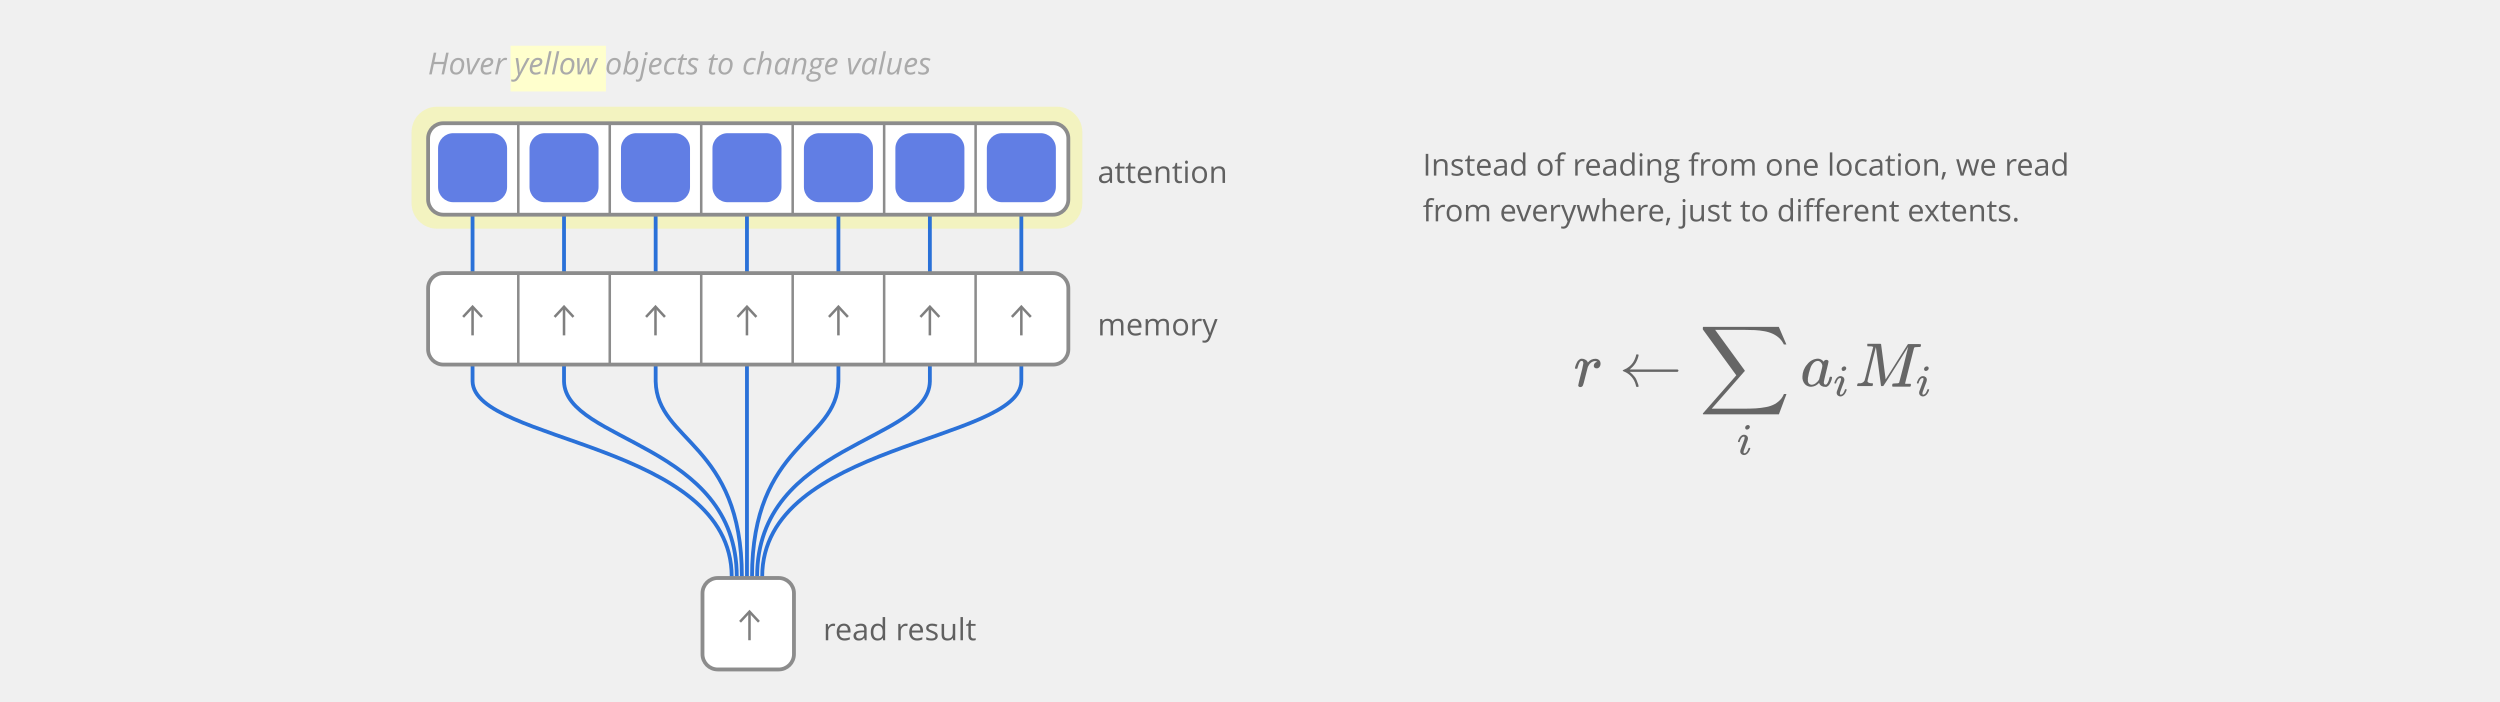
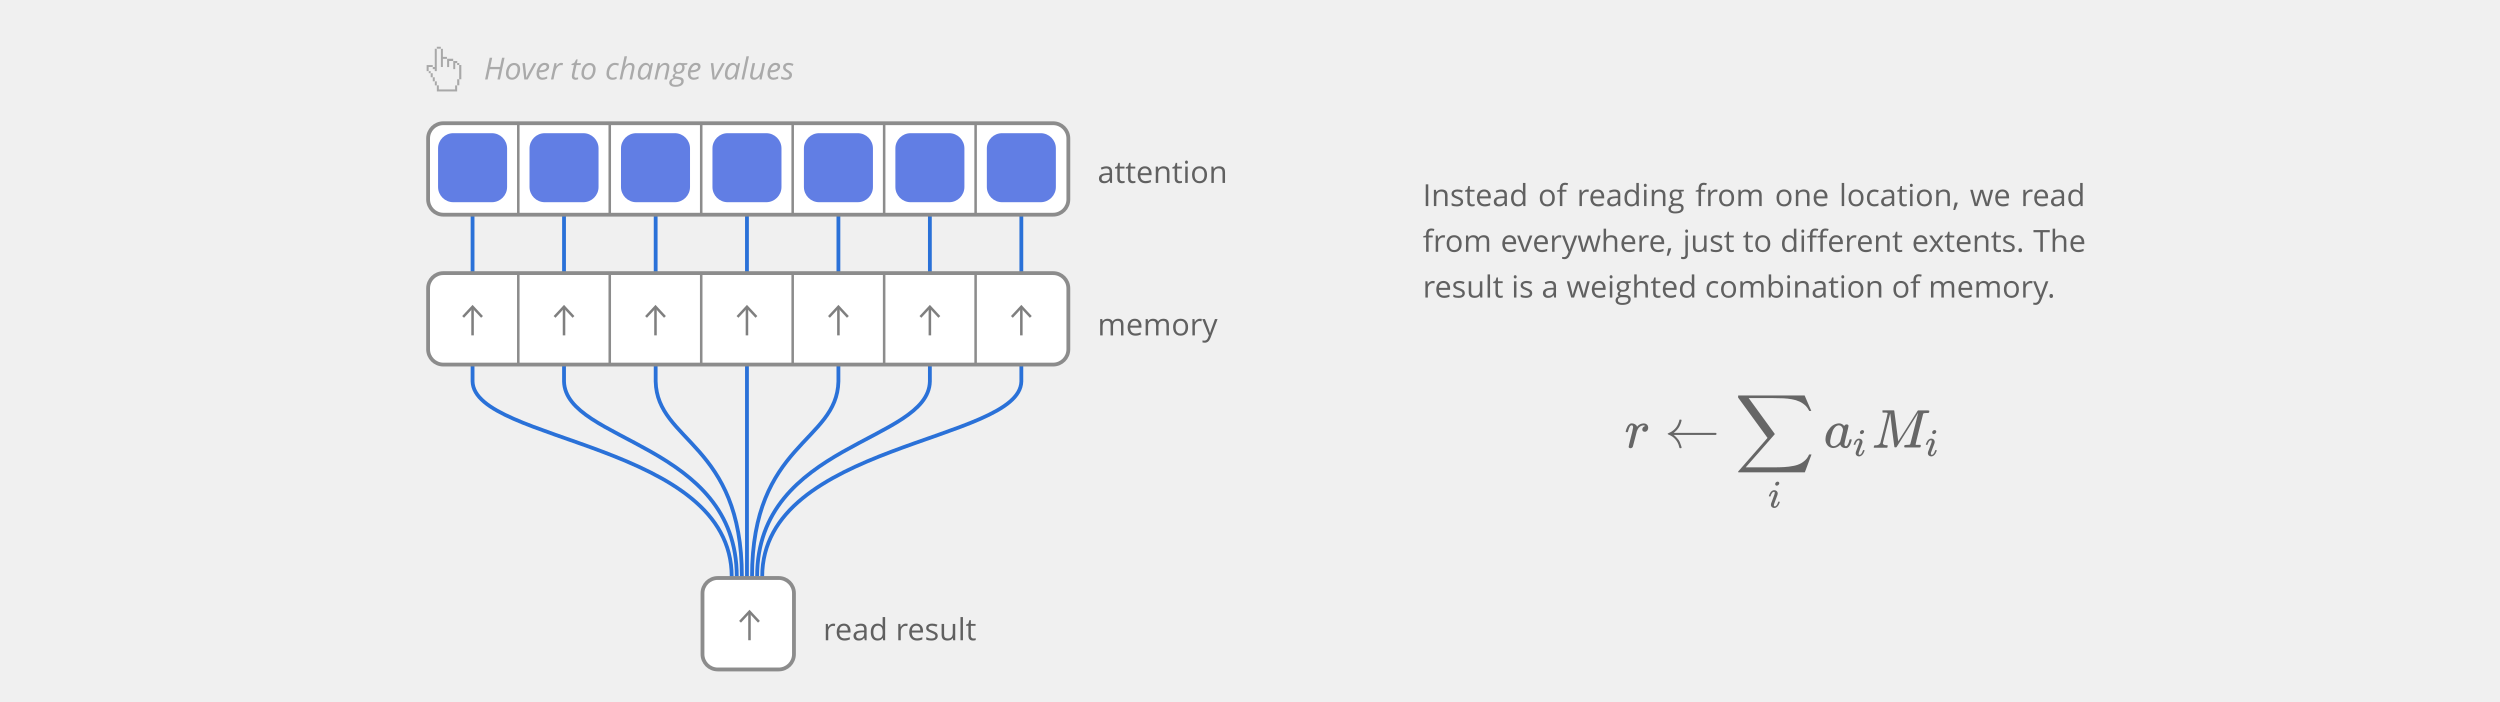
- <svg xmlns="http://www.w3.org/2000/svg" xmlns:xlink="http://www.w3.org/1999/xlink" id="background" width="984" height="276" viewBox="0 0 984 276">
+ <svg xmlns="http://www.w3.org/2000/svg" xmlns:xlink="http://www.w3.org/1999/xlink" id="edges" width="984" height="276" viewBox="0 0 984 276">
  <defs>
    <symbol id="array-7" data-name="array-7" viewBox="0 0 253.5 37.5">
      <rect x="0.75" y="0.75" width="252" height="36" rx="6" ry="6" fill="#fff" stroke="#8c8c8c" stroke-miterlimit="10" stroke-width="1.5" />
      <line x1="36.25" y1="36.75" x2="36.25" y2="0.75" fill="none" stroke="#8c8c8c" stroke-miterlimit="10" />
      <line x1="72.25" y1="36.75" x2="72.25" y2="0.75" fill="none" stroke="#8c8c8c" stroke-miterlimit="10" />
      <line x1="108.25" y1="36.75" x2="108.25" y2="0.75" fill="none" stroke="#8c8c8c" stroke-miterlimit="10" />
      <line x1="144.25" y1="36.75" x2="144.25" y2="0.75" fill="none" stroke="#8c8c8c" stroke-miterlimit="10" />
      <line x1="180.25" y1="36.75" x2="180.25" y2="0.75" fill="none" stroke="#8c8c8c" stroke-miterlimit="10" />
      <line x1="216.25" y1="36.75" x2="216.25" y2="0.75" fill="none" stroke="#8c8c8c" stroke-miterlimit="10" />
    </symbol>
    <symbol id="array-1" data-name="array-1" viewBox="0 0 37.5 37.5">
      <rect x="0.75" y="0.75" width="36" height="36" rx="6" ry="6" fill="#fff" stroke="#8c8c8c" stroke-miterlimit="10" stroke-width="1.5" />
    </symbol>
    <symbol id="array-vector" data-name="array-vector" viewBox="0 0 36 36">
      <rect width="36" height="36" fill="#d8c2f2" opacity="0" />
      <g opacity="0.5">
        <g>
          <line x1="18" y1="24" x2="18" y2="13.08" fill="none" stroke="#000" stroke-miterlimit="10" />
          <polygon points="22.09 16.4 21.36 17.08 18 13.47 14.64 17.08 13.91 16.4 18 12 22.09 16.4" />
        </g>
      </g>
    </symbol>
    <symbol id="array-positive-value" data-name="array-positive-value" viewBox="0 0 36 36">
      <rect width="36" height="36" fill="#0080f7" opacity="0" />
      <rect x="4.42" y="4.42" width="27.17" height="27.17" rx="6" ry="6" fill="#3a5edd" opacity="0.8" />
    </symbol>
  </defs>
-   <g id="_Group_" data-name="&lt;Group&gt;" opacity="0.2">
-     <rect x="162" y="42" width="264" height="48" rx="10" ry="10" opacity="0.04" />
-     <rect x="162" y="42" width="264" height="48" rx="10" ry="10" fill="#ff0" />
-   </g>
  <g id="paths">
    <path id="edge0" d="M186,84v66.12c0.56,24,102,24.22,102,76.88" fill="none" stroke="#2a71d8" stroke-miterlimit="10" stroke-width="1.5" />
    <path id="edge1" d="M222,84v66.12c0.56,24,68,24.22,68,76.88" fill="none" stroke="#2a71d8" stroke-miterlimit="10" stroke-width="1.5" />
    <path id="edge2" d="M258.07,84v66.12c0.56,24,33.93,24.22,33.93,76.88" fill="none" stroke="#2a71d8" stroke-miterlimit="10" stroke-width="1.5" />
    <path id="edge3" d="M294,84V228" fill="none" stroke="#2a71d8" stroke-miterlimit="10" stroke-width="1.5" />
    <path id="edge4" d="M330,84v66.12c-0.56,24-34,24.22-34,76.88" fill="none" stroke="#2a71d8" stroke-miterlimit="10" stroke-width="1.5" />
    <path id="edge5" d="M366,84v66.12c-0.56,24-68,24.22-68,76.88" fill="none" stroke="#2a71d8" stroke-miterlimit="10" stroke-width="1.5" />
    <path id="edge6" d="M402,84v66.12c-0.56,24-102,24.22-102,76.88" fill="none" stroke="#2a71d8" stroke-miterlimit="10" stroke-width="1.5" />
  </g>
-   <rect x="200.95" y="18" width="37.55" height="18" fill="#ffffcd" />
  <use id="array-7-3" data-name="array-7" width="253.5" height="37.5" transform="translate(167.75 47.75)" xlink:href="#array-7" />
  <use id="array-7-6" data-name="array-7" width="253.5" height="37.5" transform="translate(167.75 106.75)" xlink:href="#array-7" />
  <use id="array-1-3" data-name="array-1" width="37.5" height="37.5" transform="translate(275.75 226.75)" xlink:href="#array-1" />
  <g opacity="0.6">
    <text transform="translate(432 72)" font-size="12" font-family="Open Sans">attention</text>
  </g>
-   <text transform="translate(168.42 29.28)" font-size="12" fill="#aaa" font-family="Open Sans" font-style="italic">Hover yellow objects to change values</text>
+   <text transform="translate(190.42 31.28)" font-size="12" fill="#aaa" font-family="Open Sans" font-style="italic">Hover to change values</text>
  <g opacity="0.6">
    <text transform="translate(432 132)" font-size="12" font-family="Open Sans">memory</text>
  </g>
  <g opacity="0.6">
    <text transform="translate(324 252)" font-size="12" font-family="Open Sans">read result</text>
  </g>
  <use id="read-result" width="36" height="36" transform="translate(277 228)" xlink:href="#array-vector" />
  <g id="attention">
    <use id="array-positive-value-3" data-name="array-positive-value" width="36" height="36" transform="translate(168 48)" xlink:href="#array-positive-value" />
    <use width="36" height="36" transform="translate(204 48)" xlink:href="#array-positive-value" />
    <use width="36" height="36" transform="translate(240 48)" xlink:href="#array-positive-value" />
    <use width="36" height="36" transform="translate(276 48)" xlink:href="#array-positive-value" />
    <use width="36" height="36" transform="translate(312 48)" xlink:href="#array-positive-value" />
    <use width="36" height="36" transform="translate(348 48)" xlink:href="#array-positive-value" />
    <use width="36" height="36" transform="translate(384 48)" xlink:href="#array-positive-value" />
  </g>
  <g id="memory">
    <use width="36" height="36" transform="translate(168 108)" xlink:href="#array-vector" />
    <use width="36" height="36" transform="translate(204 108)" xlink:href="#array-vector" />
    <use width="36" height="36" transform="translate(240 108)" xlink:href="#array-vector" />
    <use width="36" height="36" transform="translate(276 108)" xlink:href="#array-vector" />
    <use width="36" height="36" transform="translate(312 108)" xlink:href="#array-vector" />
    <use width="36" height="36" transform="translate(348 108)" xlink:href="#array-vector" />
    <use id="array-vector-17" data-name="array-vector" width="36" height="36" transform="translate(384 108)" xlink:href="#array-vector" />
  </g>
+   <g id="LwC7Nw" opacity="0.3">
+     <g>
+       <path d="M170.32,26.38c0-.12,0-0.25,0-0.37s0-.27,0-0.41h-2.41V28h0.8V26.39h1.18l0.43,0V27.2h0.79V28h0.8V27.9q0-3.15,0-6.3,0-1.21,0-2.42h1.59V18.39h-1.59v0.78h-0.8v7.19h-0.79Zm5.62-3.2a0.59,0.59,0,0,1,0-.1c0-.2,0-0.39,0-0.59,0,0,0-.06,0-0.1h-1.59V19.2h-0.8v7.18h0.8v-3.2h1.62s0,0.08,0,.12q0,1.48,0,3s0,0.09,0,.14h0.8V24h1.61v3.2h0.79V24.77l0.75,0s0,0,0,.07c0,0.19,0,.38,0,0.57s0,0.09,0,.14h0.72a0.07,0.07,0,0,1,.08.08c0,0.31,0,.63,0,0.94q0,2.24,0,4.48s0,0.07,0,.11h-0.79s0,0,0,.06q0,1.13,0,2.26s0,0.06,0,.08h-0.81v1.58h-6.4v-1.6h-0.8V32h-0.78a15,15,0,0,0,0,1.6h0.79V36c2.69,0,5.35,0,8,0,0-.13,0-0.25,0-0.36,0-.61,0-1.22,0-1.83a2,2,0,0,0,0-.21h0.71c0.07,0,.09,0,0.09-0.09,0-.59,0-1.17,0-1.76,0-.17,0-0.34,0-0.53l0.39,0h0.4V25.58h-0.8V24.8h-0.8V24h-1.61V23.2h-2.06Zm-5.63,7.23V32H171a0.09,0.09,0,0,0,.11-0.1c0-.43,0-0.85,0-1.28,0-.07,0-0.15,0-0.23h-0.8v-1.6h-0.81V28h-0.77a3.55,3.55,0,0,0,0,.81h0.76s0,0.06,0,.09c0,0.18,0,.36,0,0.54s0,0.59,0,.89a0.06,0.06,0,0,0,.07.07h0.73Z" fill="#fff" />
+       <path d="M179.94,33.6s0-.06,0-0.08q0-1.13,0-2.26s0,0,0-.06h0.79s0-.07,0-0.11q0-2.24,0-4.48c0-.31,0-0.63,0-0.94a0.07,0.07,0,0,0-.08-0.08h-0.72c0-.05,0-0.1,0-0.14s0-.38,0-0.57c0,0,0-.07,0-0.07l-0.75,0v2.41h-0.79V24h-1.61v2.39h-0.8s0-.09,0-0.14q0-1.48,0-3s0-.08,0-0.12h0l0.33,0h2.06V24h1.61V24.8h0.8v0.79h0.8V31.2h-0.4l-0.39,0c0,0.19,0,.36,0,0.53,0,0.59,0,1.17,0,1.76,0,0.07,0,.09-0.09.09h-0.71Z" />
+       <path d="M179.94,33.6a2,2,0,0,1,0,.21c0,0.61,0,1.22,0,1.83,0,0.11,0,.23,0,0.36-2.67,0-5.33,0-8,0V33.6h-0.79a15,15,0,0,1,0-1.6h0.78v1.59h0.8v1.6h6.4V33.6h0.81Z" />
+       <path d="M171.92,19.17q0,1.21,0,2.43,0,3.15,0,6.3V28h-0.8V27.2h-0.79V26.38h0.79V19.19h0.8Z" />
+       <path d="M175.95,23.17h-1.62v3.2h-0.8V19.2h0.8v3.18h1.59s0,0.07,0,.1c0,0.2,0,.39,0,0.59a0.58,0.58,0,0,0,0,.1h0Z" />
+       <path d="M170.31,30.4h-0.73a0.06,0.06,0,0,1-.07-0.07c0-.3,0-0.59,0-0.89s0-.36,0-0.54c0,0,0-.05,0-0.09h-0.76a3.55,3.55,0,0,1,0-.81h0.77v0.8h0.81v1.6h0.8c0,0.08,0,.16,0,0.23,0,0.43,0,.85,0,1.28a0.09,0.09,0,0,1-.11.1h-0.69V30.4Z" />
+       <path d="M170.33,26.38l-0.43,0h-1.18V28h-0.8V25.6h2.41c0,0.14,0,.28,0,0.41s0,0.25,0,.37h0Z" />
+       <path d="M171.92,19.17V18.39h1.59v0.78h-1.59Z" />
+     </g>
+   </g>
  <g opacity="0.6">
-     <text transform="translate(560 69.12)" font-size="12" font-family="Open Sans">Instead of reading from one location, we read <tspan x="0" y="18">from everywhere, just to different extents.</tspan>
+     <text transform="translate(560 81.12)" font-size="12" font-family="Open Sans">Instead<tspan x="41.43" y="0"> </tspan>
+       <tspan x="45.39" y="0">of</tspan>
+       <tspan x="56.7" y="0"> </tspan>
+       <tspan x="60.65" y="0">reading</tspan>
+       <tspan x="103.29" y="0"> </tspan>
+       <tspan x="107.24" y="0">from</tspan>
+       <tspan x="134.62" y="0"> </tspan>
+       <tspan x="138.57" y="0">one</tspan>
+       <tspan x="159.92" y="0"> </tspan>
+       <tspan x="163.87" y="0">location,</tspan>
+       <tspan x="211.37" y="0"> </tspan>
+       <tspan x="215.32" y="0">we</tspan>
+       <tspan x="231.39" y="0"> </tspan>
+       <tspan x="235.34" y="0">read </tspan>
+       <tspan x="0" y="18">from</tspan>
+       <tspan x="27.38" y="18"> </tspan>
+       <tspan x="30.64" y="18">everywhere,</tspan>
+       <tspan x="99.07" y="18"> </tspan>
+       <tspan x="102.34" y="18">just</tspan>
+       <tspan x="122.7" y="18"> </tspan>
+       <tspan x="125.97" y="18">to</tspan>
+       <tspan x="137.46" y="18"> </tspan>
+       <tspan x="140.72" y="18">different</tspan>
+       <tspan x="189.22" y="18"> </tspan>
+       <tspan x="192.49" y="18">extents.</tspan>
+       <tspan x="236.99" y="18"> </tspan>
+       <tspan x="240.26" y="18">The </tspan>
+       <tspan x="0" y="36">result is a weighted combination of memory.</tspan>
    </text>
  </g>
-   <path d="M619.91,145a1.71,1.71,0,0,0,0-.2l0.12-.54a4.64,4.64,0,0,1,.25-0.76q0.15-.35.37-0.81a2.63,2.63,0,0,1,.49-0.74,5.53,5.53,0,0,1,.64-0.54,1.12,1.12,0,0,1,.81-0.22,2.59,2.59,0,0,1,1.26.3,3,3,0,0,1,.76.54,1.06,1.06,0,0,1,.27.49,0.26,0.26,0,0,0,.07.15,0.87,0.87,0,0,0,.2-0.17,3.63,3.63,0,0,1,2.74-1.28H628a1.93,1.93,0,0,1,1.78,1,2.34,2.34,0,0,1,.2.91,2,2,0,0,1-.32,1.18,1.53,1.53,0,0,1-.64.57,1.39,1.39,0,0,1-.62.1,1.12,1.12,0,0,1-.79-0.27,0.92,0.92,0,0,1-.3-0.72,1.6,1.6,0,0,1,1.38-1.58,1.88,1.88,0,0,0-.89-0.32,3.18,3.18,0,0,0-2.54,1.83,3.28,3.28,0,0,0-.37.81q-0.12.42-.84,3.28-0.84,3.45-1,3.68a1.1,1.1,0,0,1-1.06.67,0.84,0.84,0,0,1-.52-0.15,0.89,0.89,0,0,1-.27-0.3,0.37,0.37,0,0,1,0-.25q0-.32,1-4.24a42.9,42.9,0,0,0,1-4.37q0-1-.64-1a1.06,1.06,0,0,0-.89.69,7.17,7.17,0,0,0-.59,1.5,7,7,0,0,1-.27.89,0.82,0.82,0,0,1-.39,0h-0.35A0.41,0.41,0,0,1,619.91,145Z" fill="#666" />
-   <path d="M660.64,145.6v0.27a0.61,0.61,0,0,1-.37.49H641.43l0.42,0.35a6.74,6.74,0,0,1,.72.67q0.35,0.37.81,0.91a5,5,0,0,1,.81,1.38q0.35,0.84.64,1.75a2.77,2.77,0,0,1,.12.62q0,0.27-.49.27h-0.25a0.2,0.2,0,0,1-.15-0.1,1,1,0,0,1-.12-0.22,2.39,2.39,0,0,1-.1-0.47,7.53,7.53,0,0,0-1.68-3.21,7.61,7.61,0,0,0-3-2.1,1,1,0,0,1-.44-0.27,0.29,0.29,0,0,1,.1-0.25,1.64,1.64,0,0,1,.35-0.17,7.58,7.58,0,0,0,2.1-1.23,7.32,7.32,0,0,0,1.41-1.5,8.49,8.49,0,0,0,.79-1.46,12.1,12.1,0,0,0,.42-1.13l0.07-.42a1.82,1.82,0,0,1,.07-0.2,0.27,0.27,0,0,1,.12-0.1,0.76,0.76,0,0,1,.32,0q0.49,0,.49.27a2.77,2.77,0,0,1-.12.62,10.39,10.39,0,0,1-.62,1.7,7.12,7.12,0,0,1-.79,1.33q-0.42.54-.76,0.91a7.36,7.36,0,0,1-.74.69l-0.49.42h18.85a0.61,0.61,0,0,1,.37.49V145.6Z" fill="#666" />
-   <path d="M670.36,128.65s5,0,14.93,0h14.85l1.43,3.33q1.46,3.4,1.55,3.6h-1l-0.17-.35a8.34,8.34,0,0,0-1.38-1.92,10.35,10.35,0,0,0-2.74-1.9,13.51,13.51,0,0,0-3.48-1.06,28.7,28.7,0,0,0-3.73-.42q-1.75-.07-4.51-0.1H675.08l0.2,0.27q11.42,15.62,11.47,15.76a0.22,0.22,0,0,1,0,.15l-6.51,7.45-6.51,7.4s1.74,0,5.21,0h3.48q2.2,0,3.16,0,3.36,0,5.43-.12a31.69,31.69,0,0,0,4.12-.52,11.36,11.36,0,0,0,3.48-1.21,9.25,9.25,0,0,0,2.54-2.15,7.82,7.82,0,0,0,1-1.78h1s-0.06.19-.17,0.52-0.32.86-.62,1.6-0.55,1.43-.76,2.07l-1.43,3.82-14.83,0q-14.85,0-14.93,0a0.21,0.21,0,0,1-.15-0.22,0.38,0.38,0,0,1,0-.15l13.15-15s-0.27-.39-0.81-1.11-1.41-1.91-2.59-3.55-2.25-3.11-3.21-4.39l-6.56-9,0-.37A0.8,0.8,0,0,1,670.36,128.65Z" fill="#666" />
-   <path d="M684.05,173.8a1.91,1.91,0,0,1,.16-0.54,8.37,8.37,0,0,1,.42-0.89,2.88,2.88,0,0,1,.77-0.89,1.58,1.58,0,0,1,1-.38,1.65,1.65,0,0,1,1.13.4,1.42,1.42,0,0,1,.47,1.08,3.38,3.38,0,0,1-.24,1q-0.24.68-.7,1.83t-0.73,2a2.86,2.86,0,0,0-.09.56q0,0.44.3,0.44a1.15,1.15,0,0,0,.33-0.05,1.19,1.19,0,0,0,.4-0.24,2.36,2.36,0,0,0,.47-0.61,5.07,5.07,0,0,0,.44-1,0.72,0.72,0,0,1,.09-0.24,0.64,0.64,0,0,1,.3,0q0.35,0,.35.17a1.91,1.91,0,0,1-.16.54,6.87,6.87,0,0,1-.44.89,2.91,2.91,0,0,1-.79.87,1.76,1.76,0,0,1-1.08.38,1.64,1.64,0,0,1-1-.37,1.37,1.37,0,0,1-.49-1.12,1.75,1.75,0,0,1,.09-0.56q0.09-.26.75-2t0.77-2.11a2.89,2.89,0,0,0,.12-0.68q0-.42-0.3-0.42h0a1.22,1.22,0,0,0-1,.58,4.06,4.06,0,0,0-.66,1.47l0,0.05a0.13,0.13,0,0,0,0,.05,0,0,0,0,1,0,0l-0.05,0h-0.45A0.29,0.29,0,0,1,684.05,173.8Zm2.84-5.46a1,1,0,0,1,.33-0.73,1.15,1.15,0,0,1,.77-0.33,0.71,0.71,0,0,1,.52.21,0.77,0.77,0,0,1,.23.52,1,1,0,0,1-.35.73,1.17,1.17,0,0,1-.77.35,0.79,0.79,0,0,1-.49-0.17A0.72,0.72,0,0,1,686.9,168.34Z" fill="#666" />
-   <path d="M717.29,143.95a2.23,2.23,0,0,0-.12-0.54,2.35,2.35,0,0,0-.57-0.86,1.58,1.58,0,0,0-1.13-.49,2.37,2.37,0,0,0-1.65.76,5.16,5.16,0,0,0-1.23,2,19.7,19.7,0,0,0-1,4v0.27a1.32,1.32,0,0,1,0,.3A2.07,2.07,0,0,0,712,151a1.59,1.59,0,0,0,1.06.44,2.79,2.79,0,0,0,1.85-.81,4.15,4.15,0,0,0,1.09-1.26q0-.1.67-2.64T717.29,143.95Zm-7.85,4.22a7.29,7.29,0,0,1,1.88-4.74,5.52,5.52,0,0,1,4.22-2.27,2.8,2.8,0,0,1,2.22,1.21,1.23,1.23,0,0,1,1.13-.74,0.88,0.88,0,0,1,.57.2,0.61,0.61,0,0,1,.25.49q0,0.32-.91,3.95t-0.94,4.1a1.32,1.32,0,0,0,.17.81,0.72,0.72,0,0,0,.52.22,1.07,1.07,0,0,0,.49-0.22,5.59,5.59,0,0,0,1-2.37,0.92,0.92,0,0,1,.25-0.52,0.72,0.72,0,0,1,.25,0h0.1q0.47,0,.47.22a3.91,3.91,0,0,1-.12.67,7.74,7.74,0,0,1-.49,1.33,4.2,4.2,0,0,1-.79,1.23,2.44,2.44,0,0,1-.79.52,2.63,2.63,0,0,1-.59,0,2.52,2.52,0,0,1-1.41-.37,1.89,1.89,0,0,1-.74-0.76l-0.15-.37s0,0-.1,0l-0.1.1a4.33,4.33,0,0,1-3,1.38,3.37,3.37,0,0,1-2.39-1A4.16,4.16,0,0,1,709.44,148.17Z" fill="#666" />
-   <path d="M722,150.73a1.91,1.91,0,0,1,.16-0.54,8.37,8.37,0,0,1,.42-0.89,2.88,2.88,0,0,1,.77-0.89,1.58,1.58,0,0,1,1-.38,1.65,1.65,0,0,1,1.13.4,1.42,1.42,0,0,1,.47,1.08,3.38,3.38,0,0,1-.24,1q-0.24.68-.7,1.83t-0.73,2a2.86,2.86,0,0,0-.09.56q0,0.44.3,0.44a1.15,1.15,0,0,0,.33-0.05,1.19,1.19,0,0,0,.4-0.24,2.36,2.36,0,0,0,.47-0.61,5.07,5.07,0,0,0,.44-1,0.72,0.72,0,0,1,.09-0.24,0.64,0.64,0,0,1,.3,0q0.35,0,.35.17a1.91,1.91,0,0,1-.16.54,6.87,6.87,0,0,1-.44.89,2.91,2.91,0,0,1-.79.87,1.76,1.76,0,0,1-1.08.38,1.64,1.64,0,0,1-1-.37,1.37,1.37,0,0,1-.49-1.12,1.75,1.75,0,0,1,.09-0.56q0.09-.26.75-2t0.77-2.11a2.89,2.89,0,0,0,.12-0.68q0-.42-0.3-0.42h0a1.22,1.22,0,0,0-1,.58,4.06,4.06,0,0,0-.66,1.47l0,0.05a0.13,0.13,0,0,0,0,.05,0,0,0,0,1,0,0l-0.05,0h-0.45A0.29,0.29,0,0,1,722,150.73Zm2.84-5.46a1,1,0,0,1,.33-0.73,1.15,1.15,0,0,1,.77-0.33,0.71,0.71,0,0,1,.52.21,0.77,0.77,0,0,1,.23.52,1,1,0,0,1-.35.73,1.17,1.17,0,0,1-.77.35,0.79,0.79,0,0,1-.49-0.17A0.72,0.72,0,0,1,724.89,145.27Z" fill="#666" />
-   <path d="M737.3,136.52a2.69,2.69,0,0,0-1.41-.2,7.1,7.1,0,0,1-.76,0,0.21,0.21,0,0,1-.17-0.25s0-.11,0-0.27l0-.17a0.74,0.74,0,0,0,0-.12,0.43,0.43,0,0,1,0-.12q0-.1,0-0.07s0,0,.1,0a0.13,0.13,0,0,1,.12,0,0.35,0.35,0,0,0,.2,0l0.3,0h0.74l1.11,0H740a0.49,0.49,0,0,1,.39.12q0,0.1.91,7l0.89,6.88,0.57-.91q0.59-.89,1.58-2.47l2.17-3.45q4.32-6.88,4.37-6.93l0.07-.07,0.1-.07,0.15,0h3.36a6,6,0,0,0,.72,0q0.84,0,.84.27a2,2,0,0,1-.07.42q-0.07.3-.07,0.32a1.46,1.46,0,0,1-.91.15,11,11,0,0,0-1.26.07,0.71,0.71,0,0,0-.44.27q-0.07.12-1.78,7t-1.73,6.93a0.2,0.2,0,0,0,0,.12l0.17,0.1a0.79,0.79,0,0,0,.42,0,4,4,0,0,1,.81,0H752a0.89,0.89,0,0,1,.15.27,1.63,1.63,0,0,1-.17.74,0.54,0.54,0,0,1-.39.12l-1,0q-0.89,0-2.27,0h-2.27a7.28,7.28,0,0,0-.86,0q-0.42,0-.42-0.25s0-.15,0-0.35A0.77,0.77,0,0,1,745,151a2,2,0,0,1,.57-0.07q0.67,0,1.48-.07a0.66,0.66,0,0,0,.47-0.3q0-.1.94-3.6t1.75-7l0.86-3.48-4.79,7.62q-4.84,7.7-5,7.82l-0.1,0a0.8,0.8,0,0,1-.39.07,0.44,0.44,0,0,1-.44-0.17q0-.1-1-7.65l-1-7.57-1.68,6.66q-1.65,6.56-1.65,6.78,0.15,0.81,1.78.81h0.25a0.48,0.48,0,0,1,.17.22,1.15,1.15,0,0,1-.07.44,0.77,0.77,0,0,1-.2.44,1.17,1.17,0,0,1-.27,0h-0.3l-0.84,0q-0.59,0-1.58,0l-1.53,0-0.91,0a1.33,1.33,0,0,1-.47,0,0.22,0.22,0,0,1-.1-0.22,2.62,2.62,0,0,1,.07-0.35,1.5,1.5,0,0,1,.12-0.37,0.58,0.58,0,0,1,.54-0.15,2.18,2.18,0,0,0,2.2-1q0.1-.15,1.7-6.61T737.3,136.52Z" fill="#666" />
-   <path d="M754.46,150.73a1.91,1.91,0,0,1,.16-0.54,8.39,8.39,0,0,1,.42-0.89,2.88,2.88,0,0,1,.77-0.89,1.58,1.58,0,0,1,1-.38,1.65,1.65,0,0,1,1.13.4,1.42,1.42,0,0,1,.47,1.08,3.38,3.38,0,0,1-.24,1q-0.24.68-.7,1.83t-0.73,2a2.86,2.86,0,0,0-.09.56q0,0.44.3,0.44a1.15,1.15,0,0,0,.33-0.05,1.19,1.19,0,0,0,.4-0.24,2.36,2.36,0,0,0,.47-0.61,5.06,5.06,0,0,0,.44-1,0.72,0.72,0,0,1,.09-0.24,0.64,0.64,0,0,1,.3,0q0.35,0,.35.17a1.91,1.91,0,0,1-.16.54,6.87,6.87,0,0,1-.44.89,2.91,2.91,0,0,1-.79.87,1.76,1.76,0,0,1-1.08.38,1.64,1.64,0,0,1-1-.37,1.37,1.37,0,0,1-.49-1.12,1.75,1.75,0,0,1,.09-0.56q0.09-.26.75-2t0.77-2.11a2.89,2.89,0,0,0,.12-0.68q0-.42-0.3-0.42h0a1.22,1.22,0,0,0-1,.58,4.06,4.06,0,0,0-.66,1.47l0,0.05a0.13,0.13,0,0,0,0,.05,0,0,0,0,1,0,0l-0.05,0h-0.45A0.29,0.29,0,0,1,754.46,150.73Zm2.84-5.46a1,1,0,0,1,.33-0.73,1.15,1.15,0,0,1,.77-0.33,0.71,0.71,0,0,1,.52.21,0.77,0.77,0,0,1,.23.52,1,1,0,0,1-.35.73,1.17,1.17,0,0,1-.77.35,0.79,0.79,0,0,1-.49-0.17A0.72,0.72,0,0,1,757.31,145.27Z" fill="#666" />
+   <path d="M639.88,170a1.5,1.5,0,0,0,0-.17l0.11-.48a4.07,4.07,0,0,1,.22-0.67q0.13-.3.33-0.71a2.31,2.31,0,0,1,.43-0.65,4.86,4.86,0,0,1,.56-0.48,1,1,0,0,1,.72-0.2,2.27,2.27,0,0,1,1.11.26,2.61,2.61,0,0,1,.67.48,0.93,0.93,0,0,1,.24.43,0.23,0.23,0,0,0,.07.13,0.76,0.76,0,0,0,.17-0.15,3.19,3.19,0,0,1,2.41-1.13H647a1.69,1.69,0,0,1,1.56.89,2.06,2.06,0,0,1,.17.8,1.74,1.74,0,0,1-.28,1,1.35,1.35,0,0,1-.56.5,1.22,1.22,0,0,1-.54.09,1,1,0,0,1-.69-0.24,0.81,0.81,0,0,1-.26-0.63,1.41,1.41,0,0,1,1.21-1.39,1.66,1.66,0,0,0-.78-0.28,2.8,2.8,0,0,0-2.23,1.6,2.88,2.88,0,0,0-.33.72q-0.11.37-.74,2.88-0.74,3-.85,3.23a1,1,0,0,1-.93.59,0.74,0.74,0,0,1-.46-0.13,0.78,0.78,0,0,1-.24-0.26,0.32,0.32,0,0,1,0-.22q0-.28.87-3.73a37.67,37.67,0,0,0,.87-3.84q0-.85-0.56-0.85a0.93,0.93,0,0,0-.78.61,6.3,6.3,0,0,0-.52,1.32,6.18,6.18,0,0,1-.24.78,0.72,0.72,0,0,1-.35,0H640A0.36,0.36,0,0,1,639.88,170Z" fill="#666" />
+   <path d="M675.65,170.53v0.24a0.54,0.54,0,0,1-.33.43H658.77l0.37,0.3a5.92,5.92,0,0,1,.63.59q0.3,0.33.71,0.8a4.41,4.41,0,0,1,.72,1.21q0.3,0.74.56,1.54a2.44,2.44,0,0,1,.11.54q0,0.24-.43.24h-0.22a0.17,0.17,0,0,1-.13-0.09,0.85,0.85,0,0,1-.11-0.19,2.1,2.1,0,0,1-.09-0.41,6.62,6.62,0,0,0-1.47-2.82,6.68,6.68,0,0,0-2.64-1.84,0.85,0.85,0,0,1-.39-0.24,0.25,0.25,0,0,1,.09-0.22,1.44,1.44,0,0,1,.3-0.15,6.66,6.66,0,0,0,1.84-1.08,6.43,6.43,0,0,0,1.24-1.32,7.45,7.45,0,0,0,.69-1.28,10.62,10.62,0,0,0,.37-1l0.06-.37,0.07-.17a0.23,0.23,0,0,1,.11-0.09,0.67,0.67,0,0,1,.28,0q0.43,0,.43.24a2.44,2.44,0,0,1-.11.54,9.12,9.12,0,0,1-.54,1.5,6.26,6.26,0,0,1-.69,1.17q-0.37.48-.67,0.8a6.46,6.46,0,0,1-.65.61l-0.43.37h16.55a0.54,0.54,0,0,1,.33.43v-0.24Z" fill="#666" />
+   <path d="M684.19,155.65s4.41,0,13.11,0h13l1.26,2.93q1.28,3,1.37,3.16H712.1l-0.15-.3a7.32,7.32,0,0,0-1.21-1.69,9.09,9.09,0,0,0-2.41-1.67,11.86,11.86,0,0,0-3.06-.93,25.21,25.21,0,0,0-3.27-.37q-1.54-.06-4-0.09h-9.71l0.17,0.24q10,13.72,10.08,13.85a0.19,0.19,0,0,1,0,.13l-5.72,6.54-5.72,6.5s1.52,0,4.57,0h3.06q1.93,0,2.77,0,2.95,0,4.77-.11a27.83,27.83,0,0,0,3.62-.46,10,10,0,0,0,3.06-1.06,8.13,8.13,0,0,0,2.23-1.89,6.87,6.87,0,0,0,.89-1.56H713s-0.05.17-.15,0.46-0.28.76-.54,1.41-0.48,1.26-.67,1.82l-1.26,3.36-13,0q-13,0-13.11,0a0.18,0.18,0,0,1-.13-0.2,0.33,0.33,0,0,1,0-.13l11.55-13.22s-0.24-.34-0.71-1-1.24-1.68-2.28-3.12-2-2.73-2.82-3.86l-5.76-7.91,0-.33A0.7,0.7,0,0,1,684.19,155.65Z" fill="#666" />
+   <path d="M696.21,195.3a1.68,1.68,0,0,1,.14-0.47,7.35,7.35,0,0,1,.37-0.78,2.53,2.53,0,0,1,.67-0.78,1.39,1.39,0,0,1,.92-0.34,1.45,1.45,0,0,1,1,.35,1.25,1.25,0,0,1,.41.95,3,3,0,0,1-.21.86q-0.21.6-.61,1.61t-0.64,1.73a2.51,2.51,0,0,0-.08.49q0,0.38.26,0.38a1,1,0,0,0,.29,0,1,1,0,0,0,.35-0.21,2.08,2.08,0,0,0,.41-0.54,4.45,4.45,0,0,0,.38-0.9,0.63,0.63,0,0,1,.08-0.21,0.56,0.56,0,0,1,.26,0q0.31,0,.31.15a1.68,1.68,0,0,1-.14.47,6,6,0,0,1-.38.78,2.56,2.56,0,0,1-.69.77,1.54,1.54,0,0,1-.95.34,1.44,1.44,0,0,1-.9-0.32,1.2,1.2,0,0,1-.43-1,1.54,1.54,0,0,1,.08-0.49q0.08-.23.66-1.75t0.67-1.85a2.54,2.54,0,0,0,.11-0.6q0-.37-0.26-0.37h0a1.07,1.07,0,0,0-.84.51,3.57,3.57,0,0,0-.58,1.29l0,0a0.12,0.12,0,0,0,0,0,0,0,0,0,1,0,0l0,0h-0.4A0.26,0.26,0,0,1,696.21,195.3Zm2.5-4.8a0.86,0.86,0,0,1,.29-0.64,1,1,0,0,1,.67-0.29,0.62,0.62,0,0,1,.46.18,0.68,0.68,0,0,1,.2.46,0.87,0.87,0,0,1-.31.64,1,1,0,0,1-.67.31,0.69,0.69,0,0,1-.43-0.15A0.64,0.64,0,0,1,698.71,190.5Z" fill="#666" />
+   <path d="M725.4,169.08a2,2,0,0,0-.11-0.48,2.06,2.06,0,0,0-.5-0.76,1.39,1.39,0,0,0-1-.43,2.08,2.08,0,0,0-1.45.67,4.53,4.53,0,0,0-1.08,1.76,17.3,17.3,0,0,0-.89,3.55v0.24a1.16,1.16,0,0,1,0,.26,1.82,1.82,0,0,0,.39,1.34,1.4,1.4,0,0,0,.93.39,2.45,2.45,0,0,0,1.63-.72,3.64,3.64,0,0,0,1-1.11q0-.09.59-2.32T725.4,169.08Zm-6.89,3.71a6.4,6.4,0,0,1,1.65-4.16,4.85,4.85,0,0,1,3.71-2,2.46,2.46,0,0,1,2,1.06,1.08,1.08,0,0,1,1-.65,0.78,0.78,0,0,1,.5.17,0.53,0.53,0,0,1,.22.43q0,0.28-.8,3.47t-0.82,3.6a1.16,1.16,0,0,0,.15.71,0.64,0.64,0,0,0,.45.2,0.94,0.94,0,0,0,.43-0.2,4.91,4.91,0,0,0,.89-2.08,0.81,0.81,0,0,1,.22-0.45,0.63,0.63,0,0,1,.22,0h0.09q0.41,0,.41.19a3.44,3.44,0,0,1-.11.59,6.8,6.8,0,0,1-.43,1.17,3.69,3.69,0,0,1-.69,1.08,2.14,2.14,0,0,1-.69.45,2.31,2.31,0,0,1-.52,0,2.21,2.21,0,0,1-1.24-.32,1.66,1.66,0,0,1-.65-0.67l-0.13-.33s0,0-.09,0l-0.09.09a3.8,3.8,0,0,1-2.6,1.21,3,3,0,0,1-2.1-.87A3.65,3.65,0,0,1,718.51,172.78Z" fill="#666" />
+   <path d="M729.58,175a1.68,1.68,0,0,1,.14-0.47,7.35,7.35,0,0,1,.37-0.78,2.53,2.53,0,0,1,.67-0.78,1.39,1.39,0,0,1,.92-0.34,1.45,1.45,0,0,1,1,.35,1.25,1.25,0,0,1,.41.95,3,3,0,0,1-.21.86q-0.21.6-.61,1.61t-0.64,1.73a2.51,2.51,0,0,0-.08.49q0,0.38.26,0.38a1,1,0,0,0,.29,0,1,1,0,0,0,.35-0.21,2.08,2.08,0,0,0,.41-0.54,4.45,4.45,0,0,0,.38-0.9,0.63,0.63,0,0,1,.08-0.21,0.56,0.56,0,0,1,.26,0q0.31,0,.31.15a1.68,1.68,0,0,1-.14.47,6,6,0,0,1-.38.78,2.56,2.56,0,0,1-.69.77,1.54,1.54,0,0,1-.95.34,1.44,1.44,0,0,1-.9-0.32,1.2,1.2,0,0,1-.43-1,1.54,1.54,0,0,1,.08-0.49q0.08-.23.66-1.75t0.67-1.85a2.54,2.54,0,0,0,.11-0.6q0-.37-0.26-0.37h0a1.07,1.07,0,0,0-.84.51,3.57,3.57,0,0,0-.58,1.29l0,0a0.12,0.12,0,0,0,0,0,0,0,0,0,1,0,0l0,0h-0.4A0.26,0.26,0,0,1,729.58,175Zm2.5-4.8a0.86,0.86,0,0,1,.29-0.64,1,1,0,0,1,.67-0.29,0.62,0.62,0,0,1,.46.18,0.68,0.68,0,0,1,.2.46,0.87,0.87,0,0,1-.31.64,1,1,0,0,1-.67.31,0.69,0.69,0,0,1-.43-0.15A0.64,0.64,0,0,1,732.07,170.24Z" fill="#666" />
+   <path d="M743,162.56a2.36,2.36,0,0,0-1.24-.17,6.23,6.23,0,0,1-.67,0,0.18,0.18,0,0,1-.15-0.22s0-.09,0-0.24l0-.15a0.65,0.65,0,0,0,0-.11,0.38,0.38,0,0,1,0-.11q0-.09,0-0.06s0,0,.09,0a0.11,0.11,0,0,1,.11,0,0.3,0.3,0,0,0,.17,0l0.26,0h0.65l1,0h2a0.43,0.43,0,0,1,.35.11q0,0.09.8,6.11l0.78,6,0.5-.8q0.52-.78,1.39-2.17l1.91-3q3.79-6,3.84-6.09l0.07-.07,0.09-.06,0.13,0h2.95a5.27,5.27,0,0,0,.63,0q0.74,0,.74.24a1.78,1.78,0,0,1-.07.37q-0.07.26-.07,0.28a1.28,1.28,0,0,1-.8.13,9.64,9.64,0,0,0-1.11.07,0.62,0.62,0,0,0-.39.24q-0.06.11-1.56,6.13T754,174.91a0.17,0.17,0,0,0,0,.11l0.15,0.09a0.7,0.7,0,0,0,.37,0,3.47,3.47,0,0,1,.71,0h0.67a0.78,0.78,0,0,1,.13.24,1.43,1.43,0,0,1-.15.65,0.48,0.48,0,0,1-.35.11l-0.89,0-2,0h-2a6.4,6.4,0,0,0-.76,0q-0.37,0-.37-0.22s0-.13,0-0.3a0.68,0.68,0,0,1,.17-0.39,1.8,1.8,0,0,1,.5-0.07q0.59,0,1.3-.07a0.58,0.58,0,0,0,.41-0.26q0-.09.82-3.16t1.54-6.13l0.76-3.06-4.2,6.7q-4.25,6.76-4.35,6.87l-0.09,0a0.7,0.7,0,0,1-.35.07,0.39,0.39,0,0,1-.39-0.15q0-.09-0.89-6.72L744,162.67l-1.47,5.85q-1.45,5.76-1.45,6,0.13,0.72,1.56.72h0.22a0.42,0.42,0,0,1,.15.2,1,1,0,0,1-.07.39,0.68,0.68,0,0,1-.17.39l-0.24,0h-0.26l-0.74,0-1.39,0-1.34,0-0.8,0a1.17,1.17,0,0,1-.41,0,0.2,0.2,0,0,1-.09-0.2,2.3,2.3,0,0,1,.07-0.3,1.32,1.32,0,0,1,.11-0.33,0.51,0.51,0,0,1,.48-0.13,1.92,1.92,0,0,0,1.93-.87q0.09-.13,1.49-5.81T743,162.56Z" fill="#666" />
+   <path d="M758,175a1.68,1.68,0,0,1,.14-0.47,7.37,7.37,0,0,1,.37-0.78,2.53,2.53,0,0,1,.67-0.78,1.39,1.39,0,0,1,.92-0.34,1.45,1.45,0,0,1,1,.35,1.25,1.25,0,0,1,.41.95,3,3,0,0,1-.21.86q-0.21.6-.61,1.61t-0.64,1.73a2.51,2.51,0,0,0-.08.49q0,0.38.26,0.38a1,1,0,0,0,.29,0,1,1,0,0,0,.35-0.21,2.08,2.08,0,0,0,.41-0.54,4.45,4.45,0,0,0,.38-0.9,0.63,0.63,0,0,1,.08-0.21,0.56,0.56,0,0,1,.26,0q0.31,0,.31.15a1.68,1.68,0,0,1-.14.47,6,6,0,0,1-.38.78,2.56,2.56,0,0,1-.69.77,1.54,1.54,0,0,1-.95.34,1.44,1.44,0,0,1-.9-0.32,1.2,1.2,0,0,1-.43-1,1.54,1.54,0,0,1,.08-0.49q0.08-.23.66-1.75t0.67-1.85a2.54,2.54,0,0,0,.11-0.6q0-.37-0.26-0.37h0a1.07,1.07,0,0,0-.84.51,3.57,3.57,0,0,0-.58,1.29l0,0a0.12,0.12,0,0,0,0,0,0,0,0,0,1,0,0l0,0h-0.4A0.26,0.26,0,0,1,758,175Zm2.5-4.8a0.86,0.86,0,0,1,.29-0.64,1,1,0,0,1,.67-0.29,0.62,0.62,0,0,1,.46.18,0.68,0.68,0,0,1,.2.46,0.87,0.87,0,0,1-.31.64,1,1,0,0,1-.67.31,0.69,0.69,0,0,1-.43-0.15A0.64,0.64,0,0,1,760.54,170.24Z" fill="#666" />
</svg>
